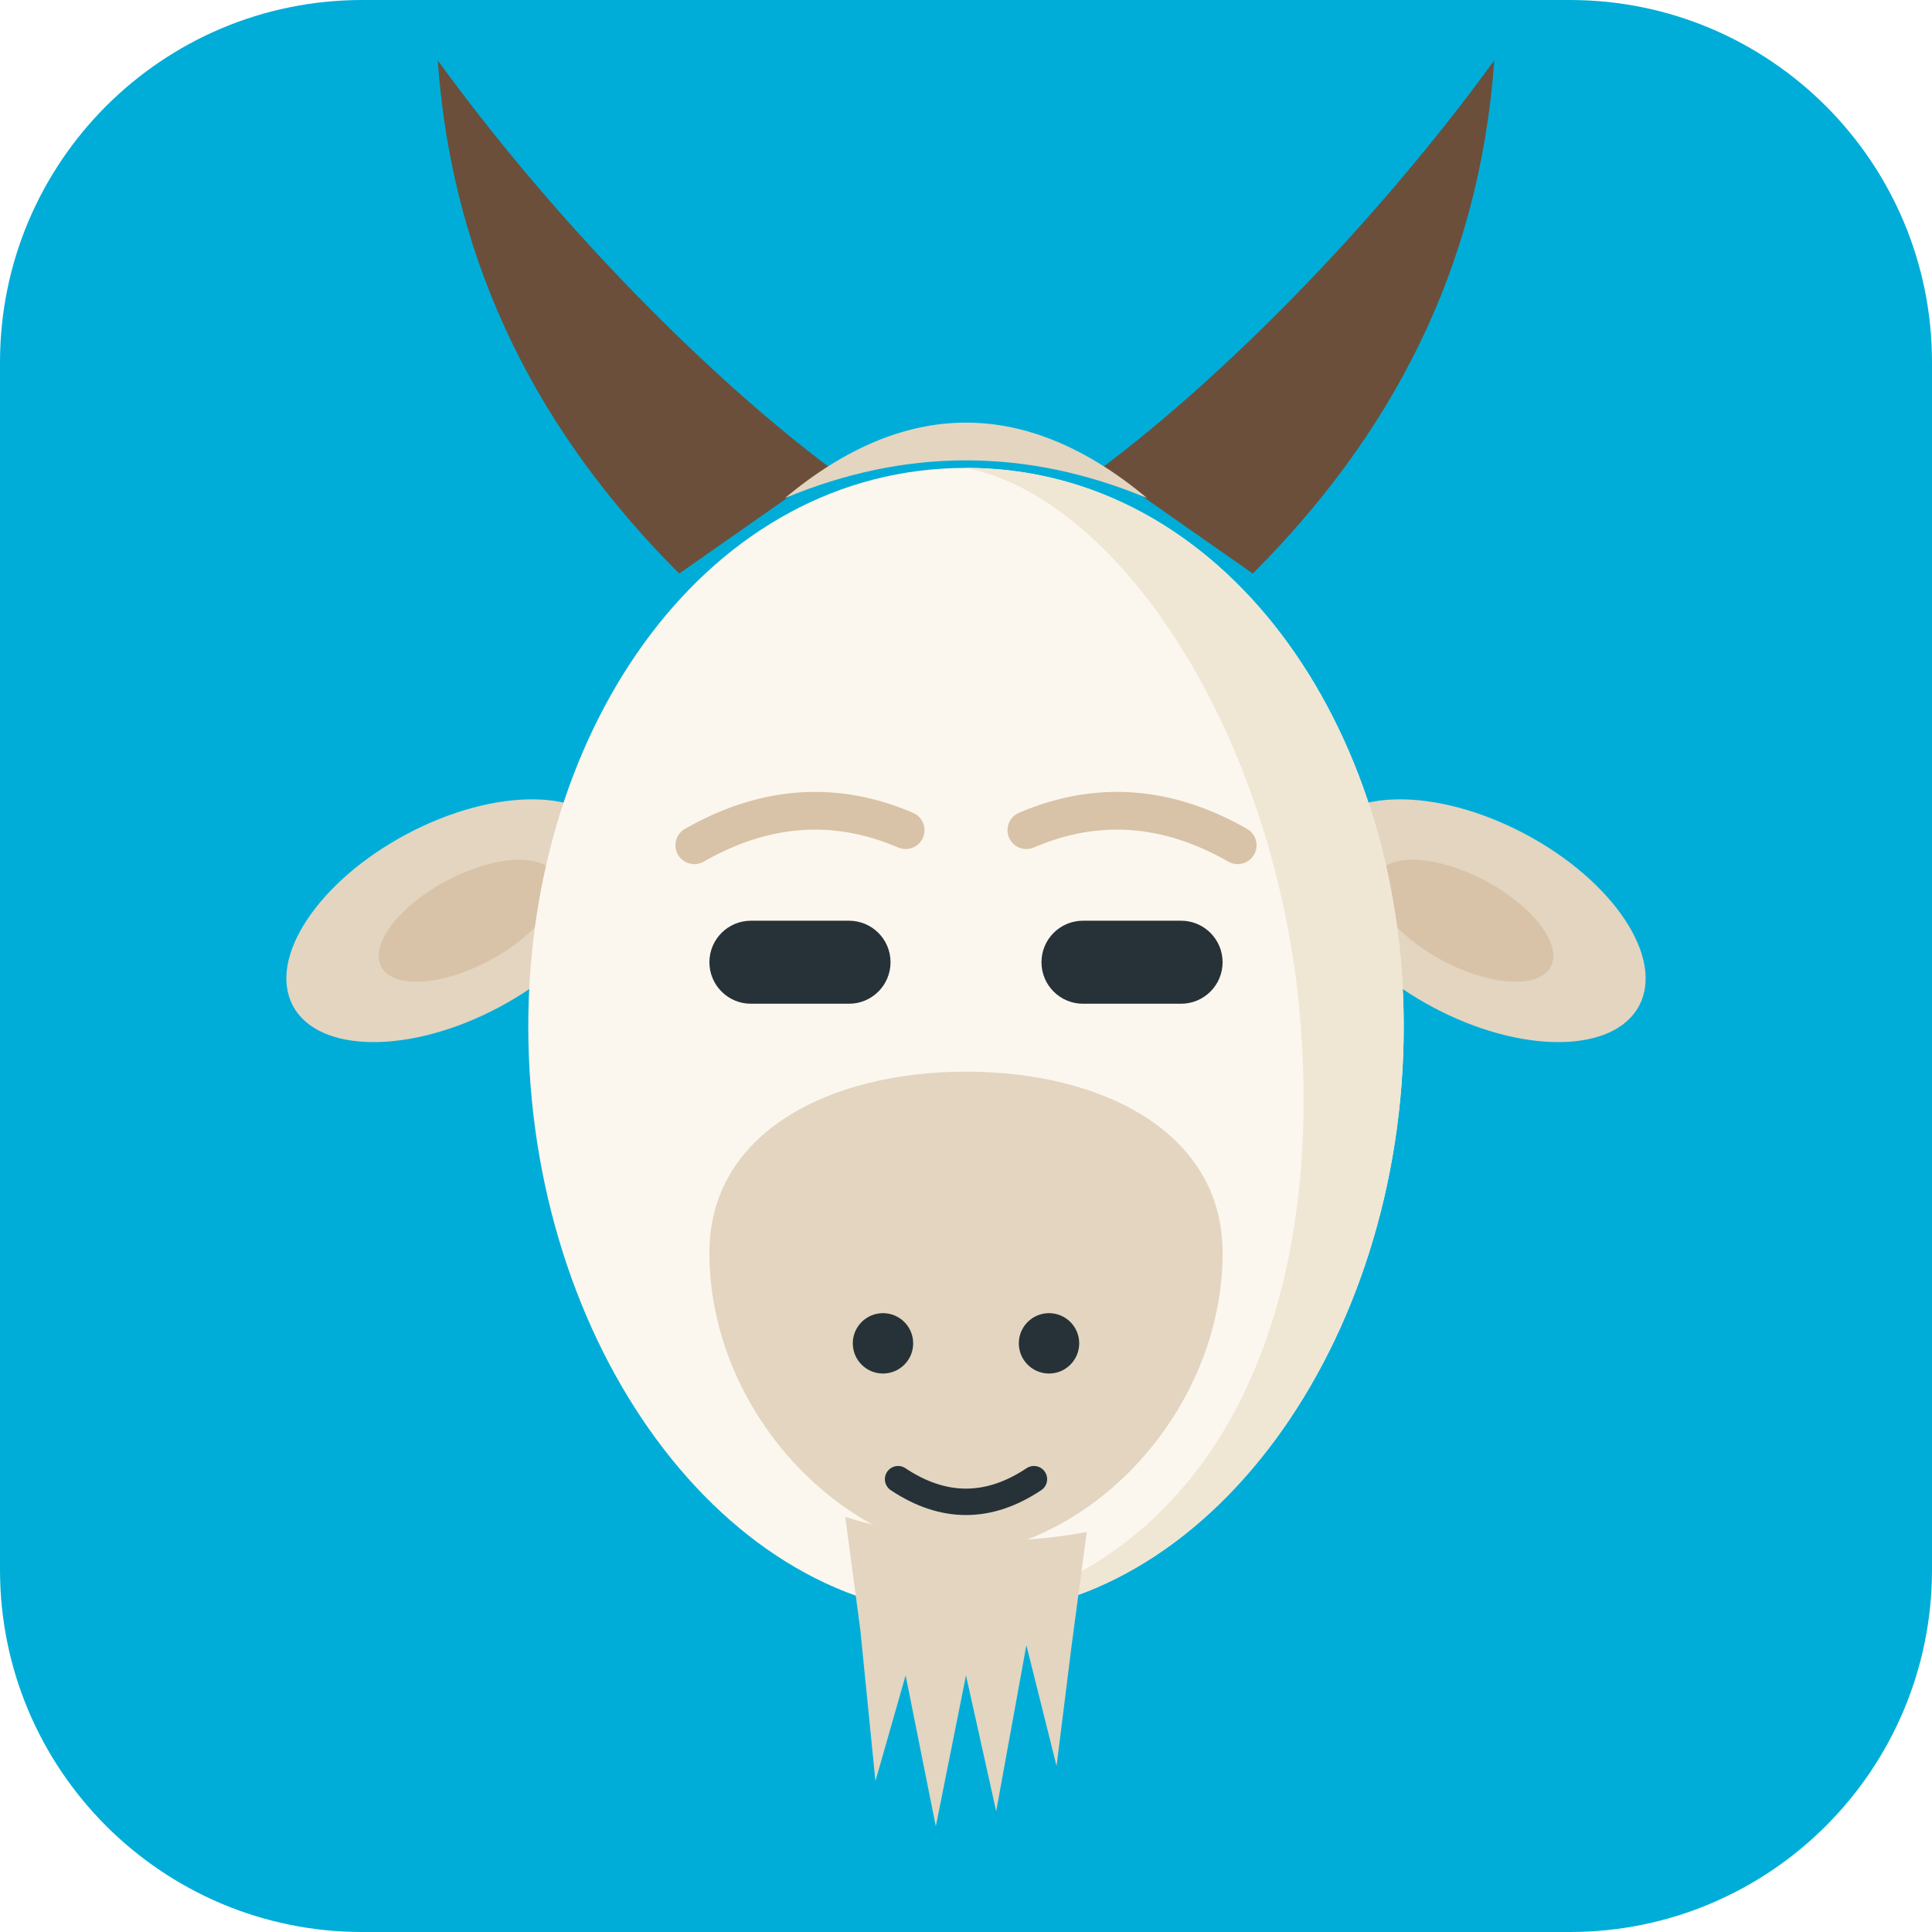
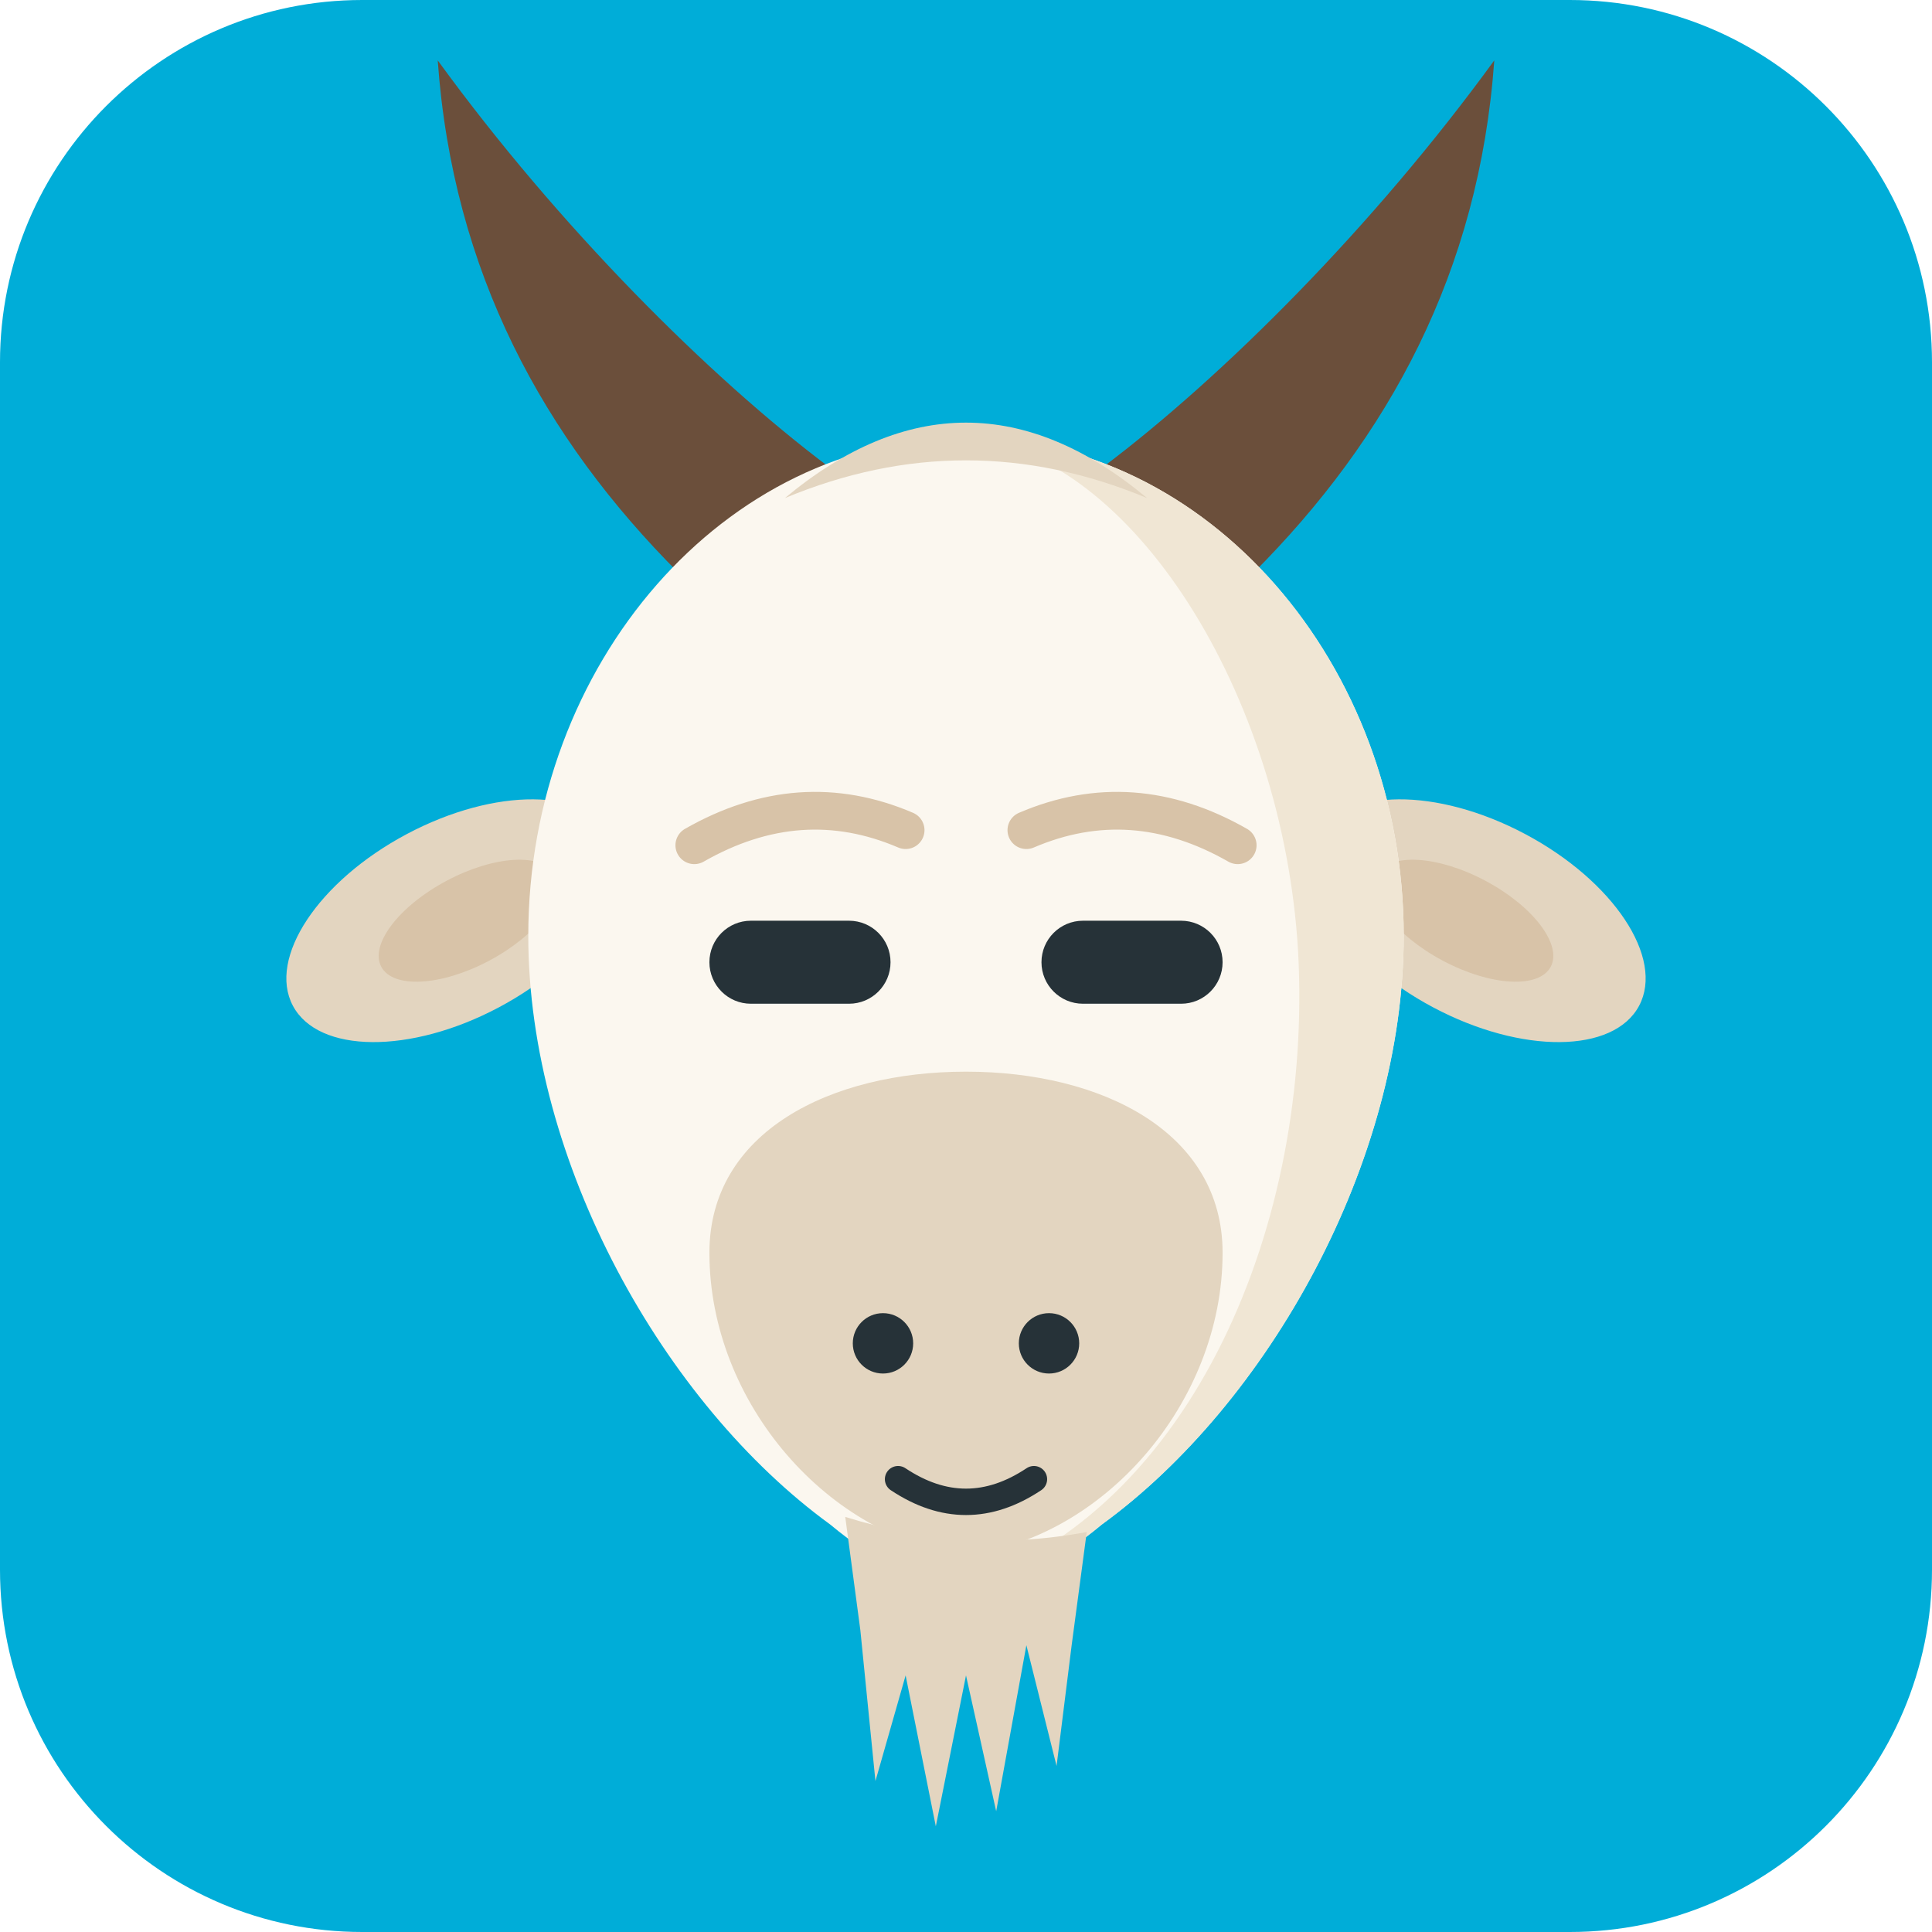
<svg xmlns="http://www.w3.org/2000/svg" viewBox="0 0 256 256">
  <rect width="256" height="256" rx="48" fill="#00ADD8" />
  <path d="M90 76 C72 58 60 36 58 8 C74 30 94 50 110 62 Z" fill="#6B4F3B" />
  <path d="M166 76 C184 58 196 36 198 8 C182 30 162 50 146 62 Z" fill="#6B4F3B" />
  <ellipse cx="60" cy="122" rx="24" ry="13" transform="rotate(-28 60 122)" fill="#E3D5C0" />
  <ellipse cx="196" cy="122" rx="24" ry="13" transform="rotate(28 196 122)" fill="#E3D5C0" />
  <ellipse cx="62" cy="122" rx="13" ry="6" transform="rotate(-28 62 122)" fill="#D8C3A8" />
  <ellipse cx="194" cy="122" rx="13" ry="6" transform="rotate(28 194 122)" fill="#D8C3A8" />
-   <path d="M128 62 C162 62 186 96 186 136 C186 178 160 214 128 214 C96 214 70 178 70 136 C70 96 94 62 128 62 Z" fill="#FBF7EF" />
-   <path d="M128 62 C162 62 186 96 186 136 C186 178 160 214 128 214 C164 206 176 170 172 132 C168 96 148 66 128 62 Z" fill="#F0E6D4" />
+   <path d="M128 58 C160 58 186 88 186 124 C186 154 168 186 146 202 C140 207 134 210 128 210 C122 210 116 207 110 202 C88 186 70 154 70 124 C70 88 96 58 128 58 Z" fill="#FBF7EF" />
+   <path d="M128 58 C160 58 186 88 186 124 C186 154 168 186 146 202 C140 207 134 210 128 210 C158 200 174 162 172 126 C170 92 150 60 128 58 Z" fill="#F0E6D4" />
  <path d="M104 66 Q128 46 152 66 Q128 56 104 66 Z" fill="#E3D5C0" />
  <path d="M92 112 Q106 104 120 110" stroke="#D8C3A8" stroke-width="5" fill="none" stroke-linecap="round" />
  <path d="M136 110 Q150 104 164 112" stroke="#D8C3A8" stroke-width="5" fill="none" stroke-linecap="round" />
  <rect x="94" y="122" width="24" height="11" rx="5.5" fill="#263238" />
  <rect x="138" y="122" width="24" height="11" rx="5.5" fill="#263238" />
  <path d="M94 166 C94 150 110 142 128 142 C146 142 162 150 162 166 C162 186 146 204 128 206 C110 204 94 186 94 166 Z" fill="#E3D5C0" />
  <circle cx="117" cy="178" r="4" fill="#263238" />
  <circle cx="139" cy="178" r="4" fill="#263238" />
  <path d="M119 196 Q128 202 137 196" stroke="#263238" stroke-width="3.5" fill="none" stroke-linecap="round" />
  <path d="M112 201 Q128 206 144 203 L142 218 L140 234 L136 218 L132 240 L128 222 L124 242 L120 222 L116 236 L114 216 Z" fill="#E3D5C0" />
</svg>
